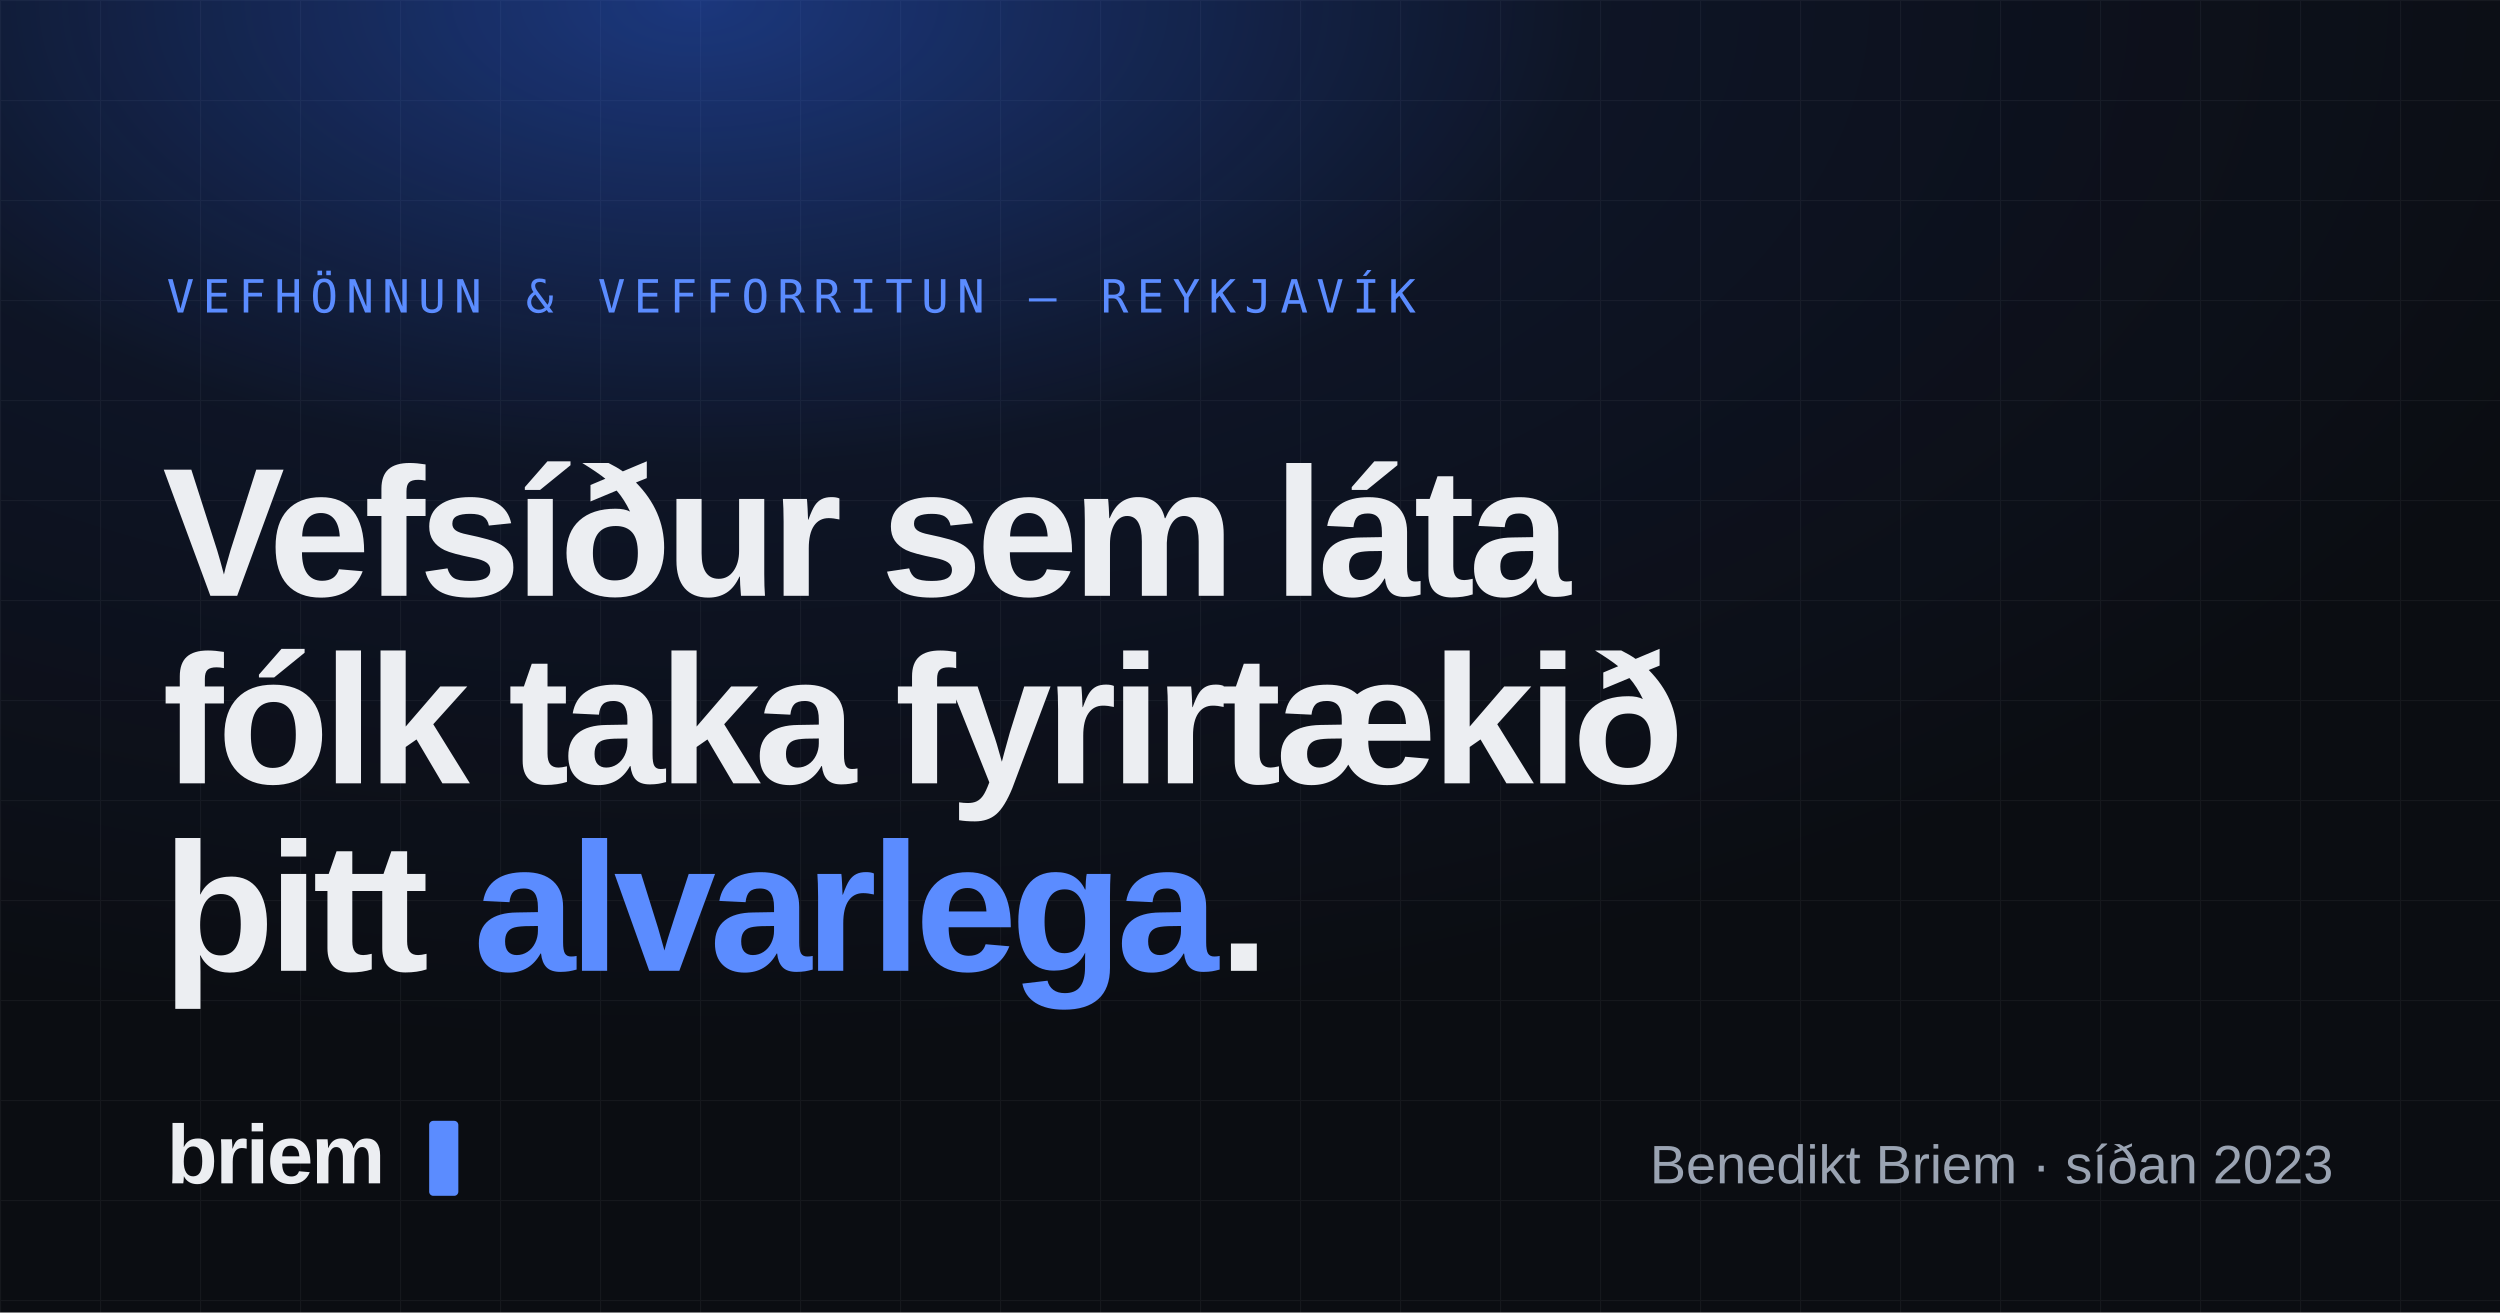
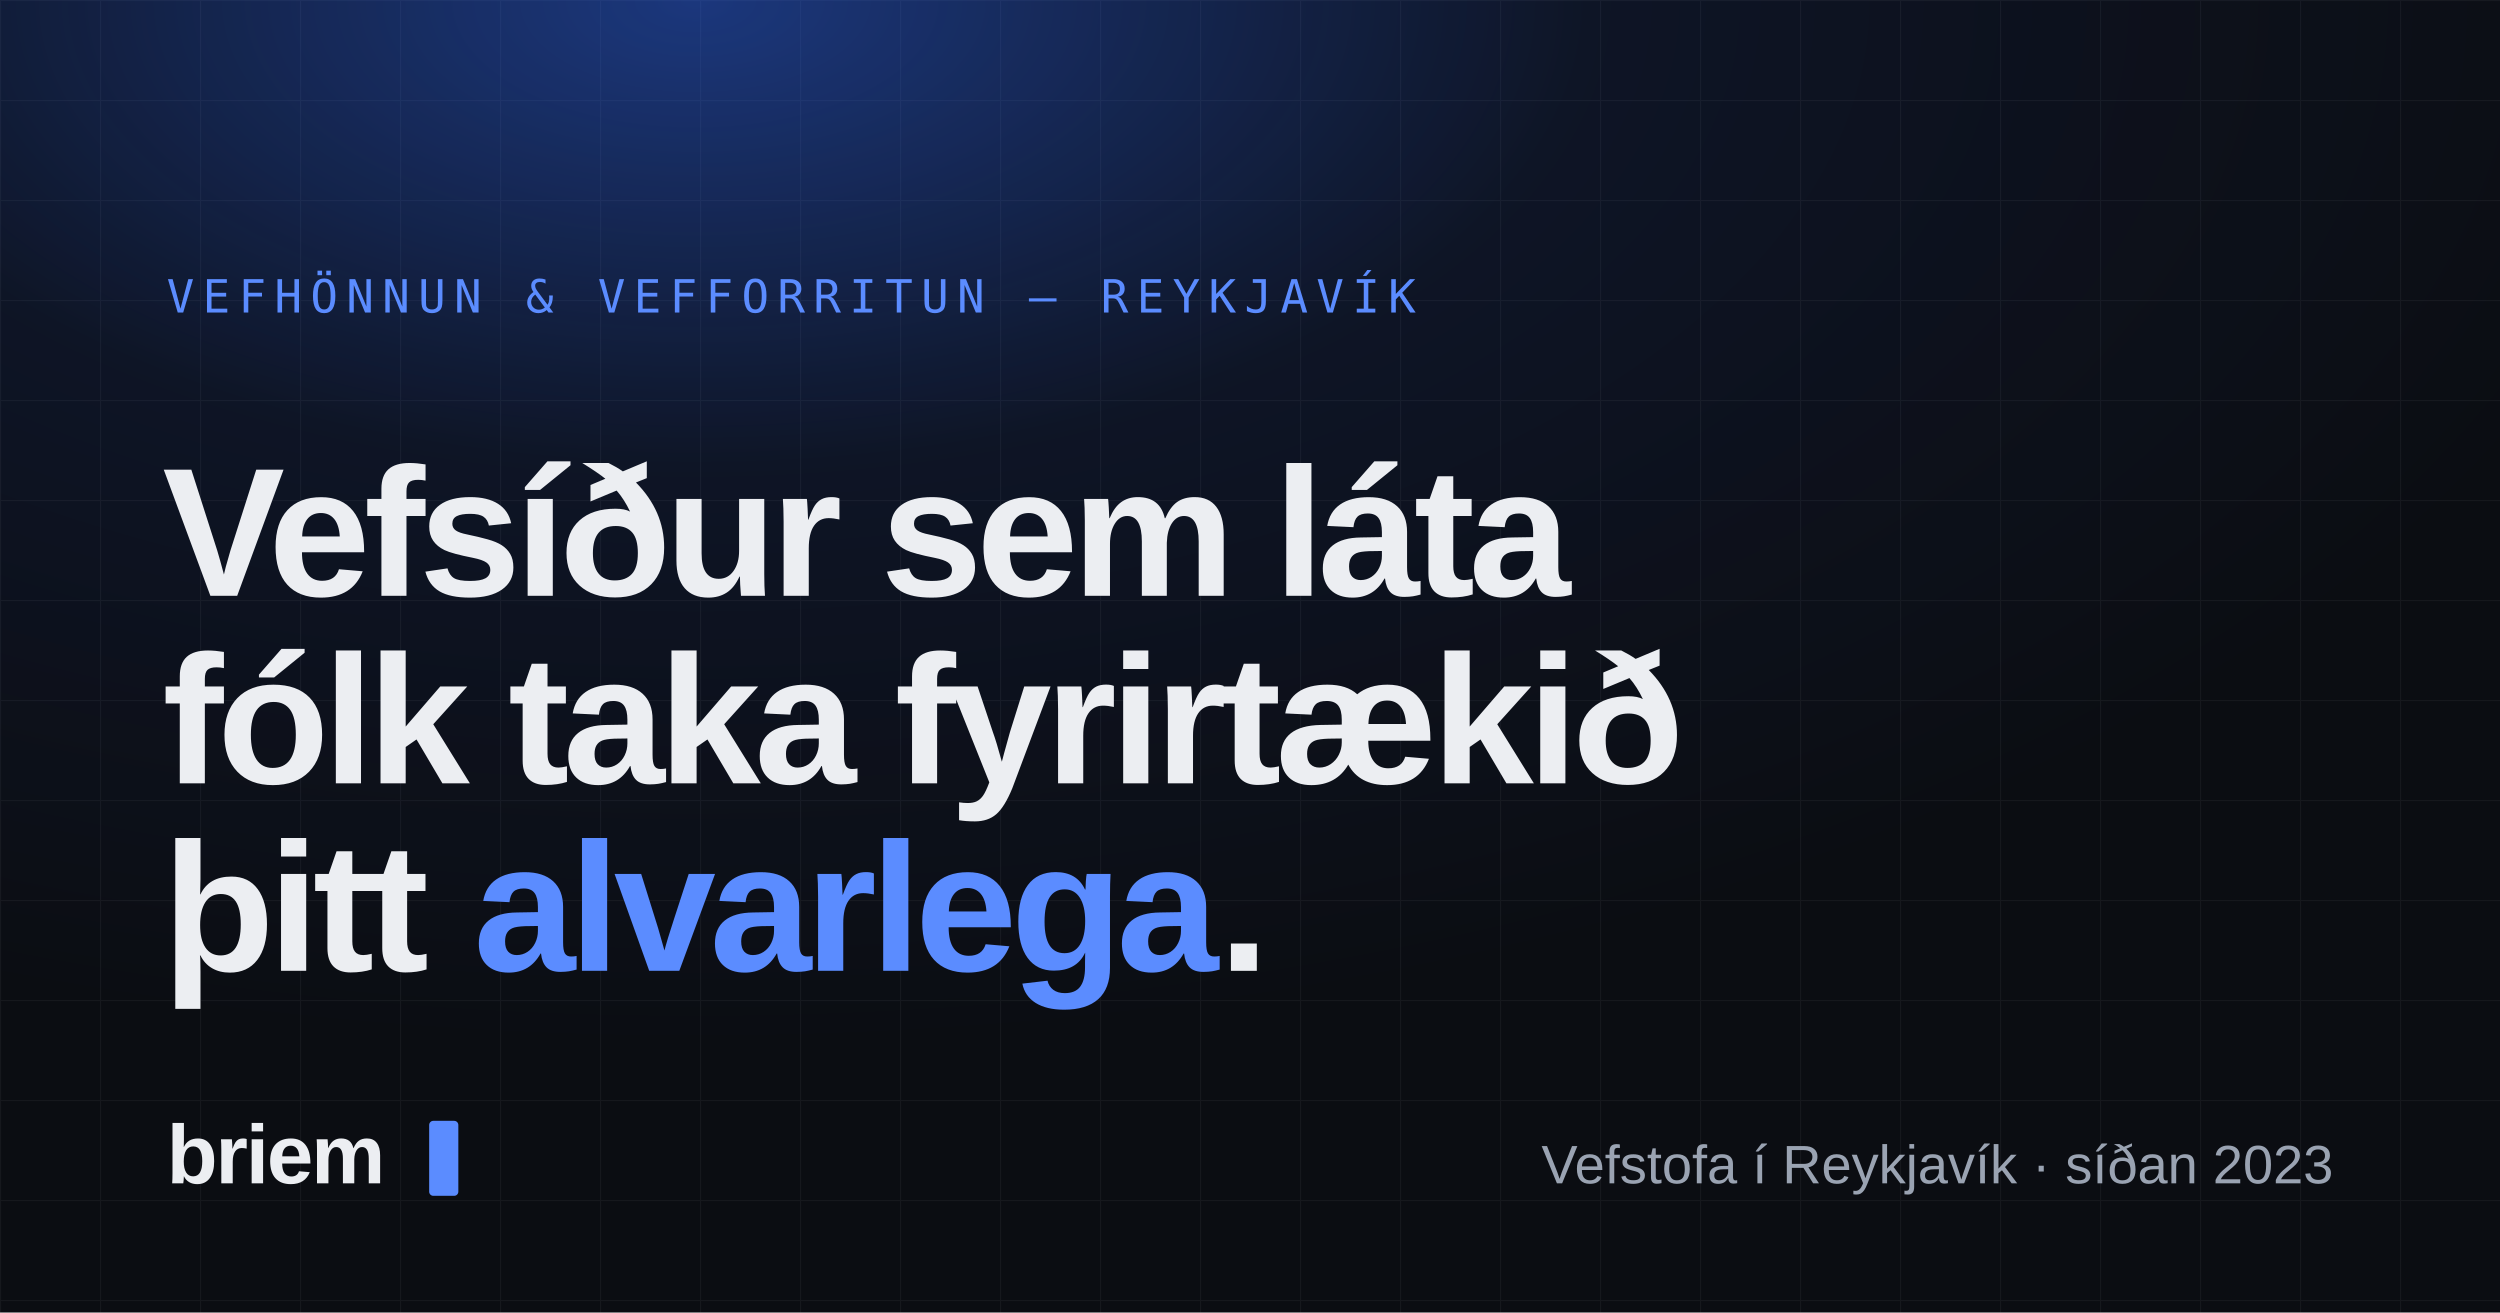
<svg xmlns="http://www.w3.org/2000/svg" width="1200" height="630" viewBox="0 0 1200 630" role="img" aria-label="briem — websites that make people take your company seriously">
  <defs>
    <radialGradient id="glow" cx="28%" cy="0%" r="80%">
      <stop offset="0%" stop-color="#2F6BFF" stop-opacity="0.45" />
      <stop offset="45%" stop-color="#2F6BFF" stop-opacity="0.08" />
      <stop offset="100%" stop-color="#2F6BFF" stop-opacity="0" />
    </radialGradient>
    <pattern id="grid" width="48" height="48" patternUnits="userSpaceOnUse">
      <path d="M48 0H0V48" fill="none" stroke="#ffffff" stroke-opacity="0.05" stroke-width="1" />
    </pattern>
    <style>
      .d { font-family: "Bricolage Grotesque", "Hanken Grotesk", Arial, sans-serif; font-weight: 800; }
      .m { font-family: "JetBrains Mono", ui-monospace, monospace; letter-spacing: 4px; }
      .b { font-family: "Hanken Grotesk", Arial, sans-serif; }
    </style>
  </defs>
  <rect width="1200" height="630" fill="#0B0D12" />
  <rect width="1200" height="630" fill="url(#grid)" />
  <rect width="1200" height="630" fill="url(#glow)" />
  <text x="80" y="150" class="m" font-size="22" fill="#5B8CFF">VEFHÖNNUN &amp; VEFFORRITUN — REYKJAVÍK</text>
  <text class="d" font-size="88" fill="#ECEEF2" letter-spacing="-3">
    <tspan x="78" y="286">Vefsíður sem láta</tspan>
    <tspan x="78" y="376">fólk taka fyrirtækið</tspan>
    <tspan x="78" y="466">þitt <tspan fill="#5B8CFF">alvarlega</tspan>.</tspan>
  </text>
  <text x="80" y="568" class="d" font-size="40" fill="#ECEEF2" letter-spacing="-1">briem</text>
  <rect x="206" y="538" width="14" height="36" rx="2" fill="#5B8CFF" />
-   <text x="1120" y="568" text-anchor="end" class="b" font-size="26" fill="#9AA3B2">Benedikt Briem · síðan 2023</text>
+   <text x="1120" y="568" text-anchor="end" class="b" font-size="26" fill="#9AA3B2">Vefstofa í Reykjavík · síðan 2023</text>
</svg>
